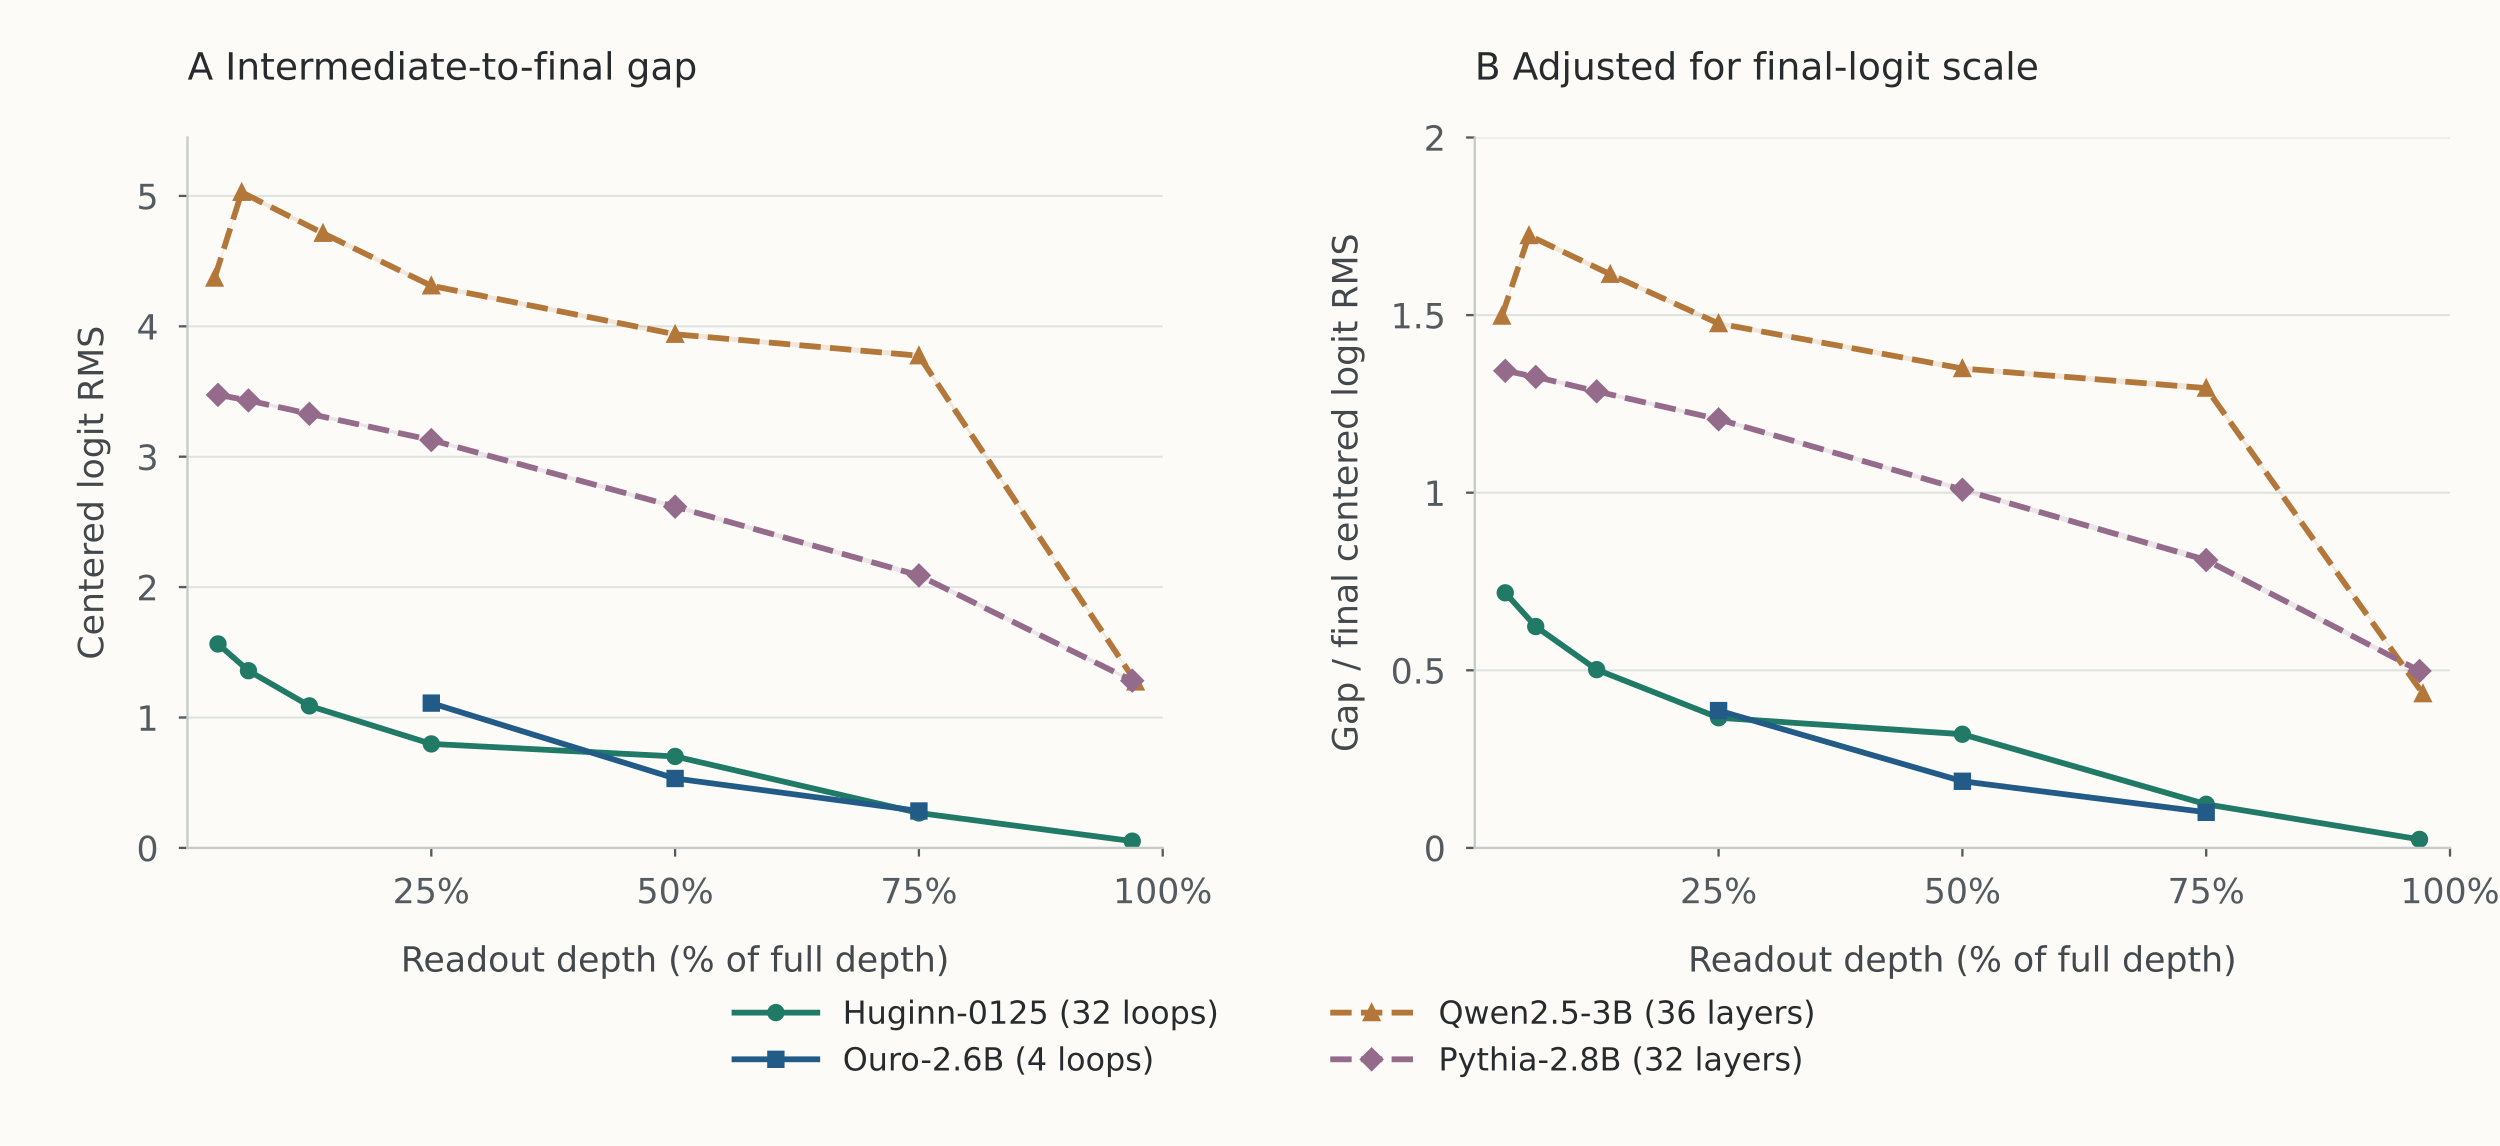
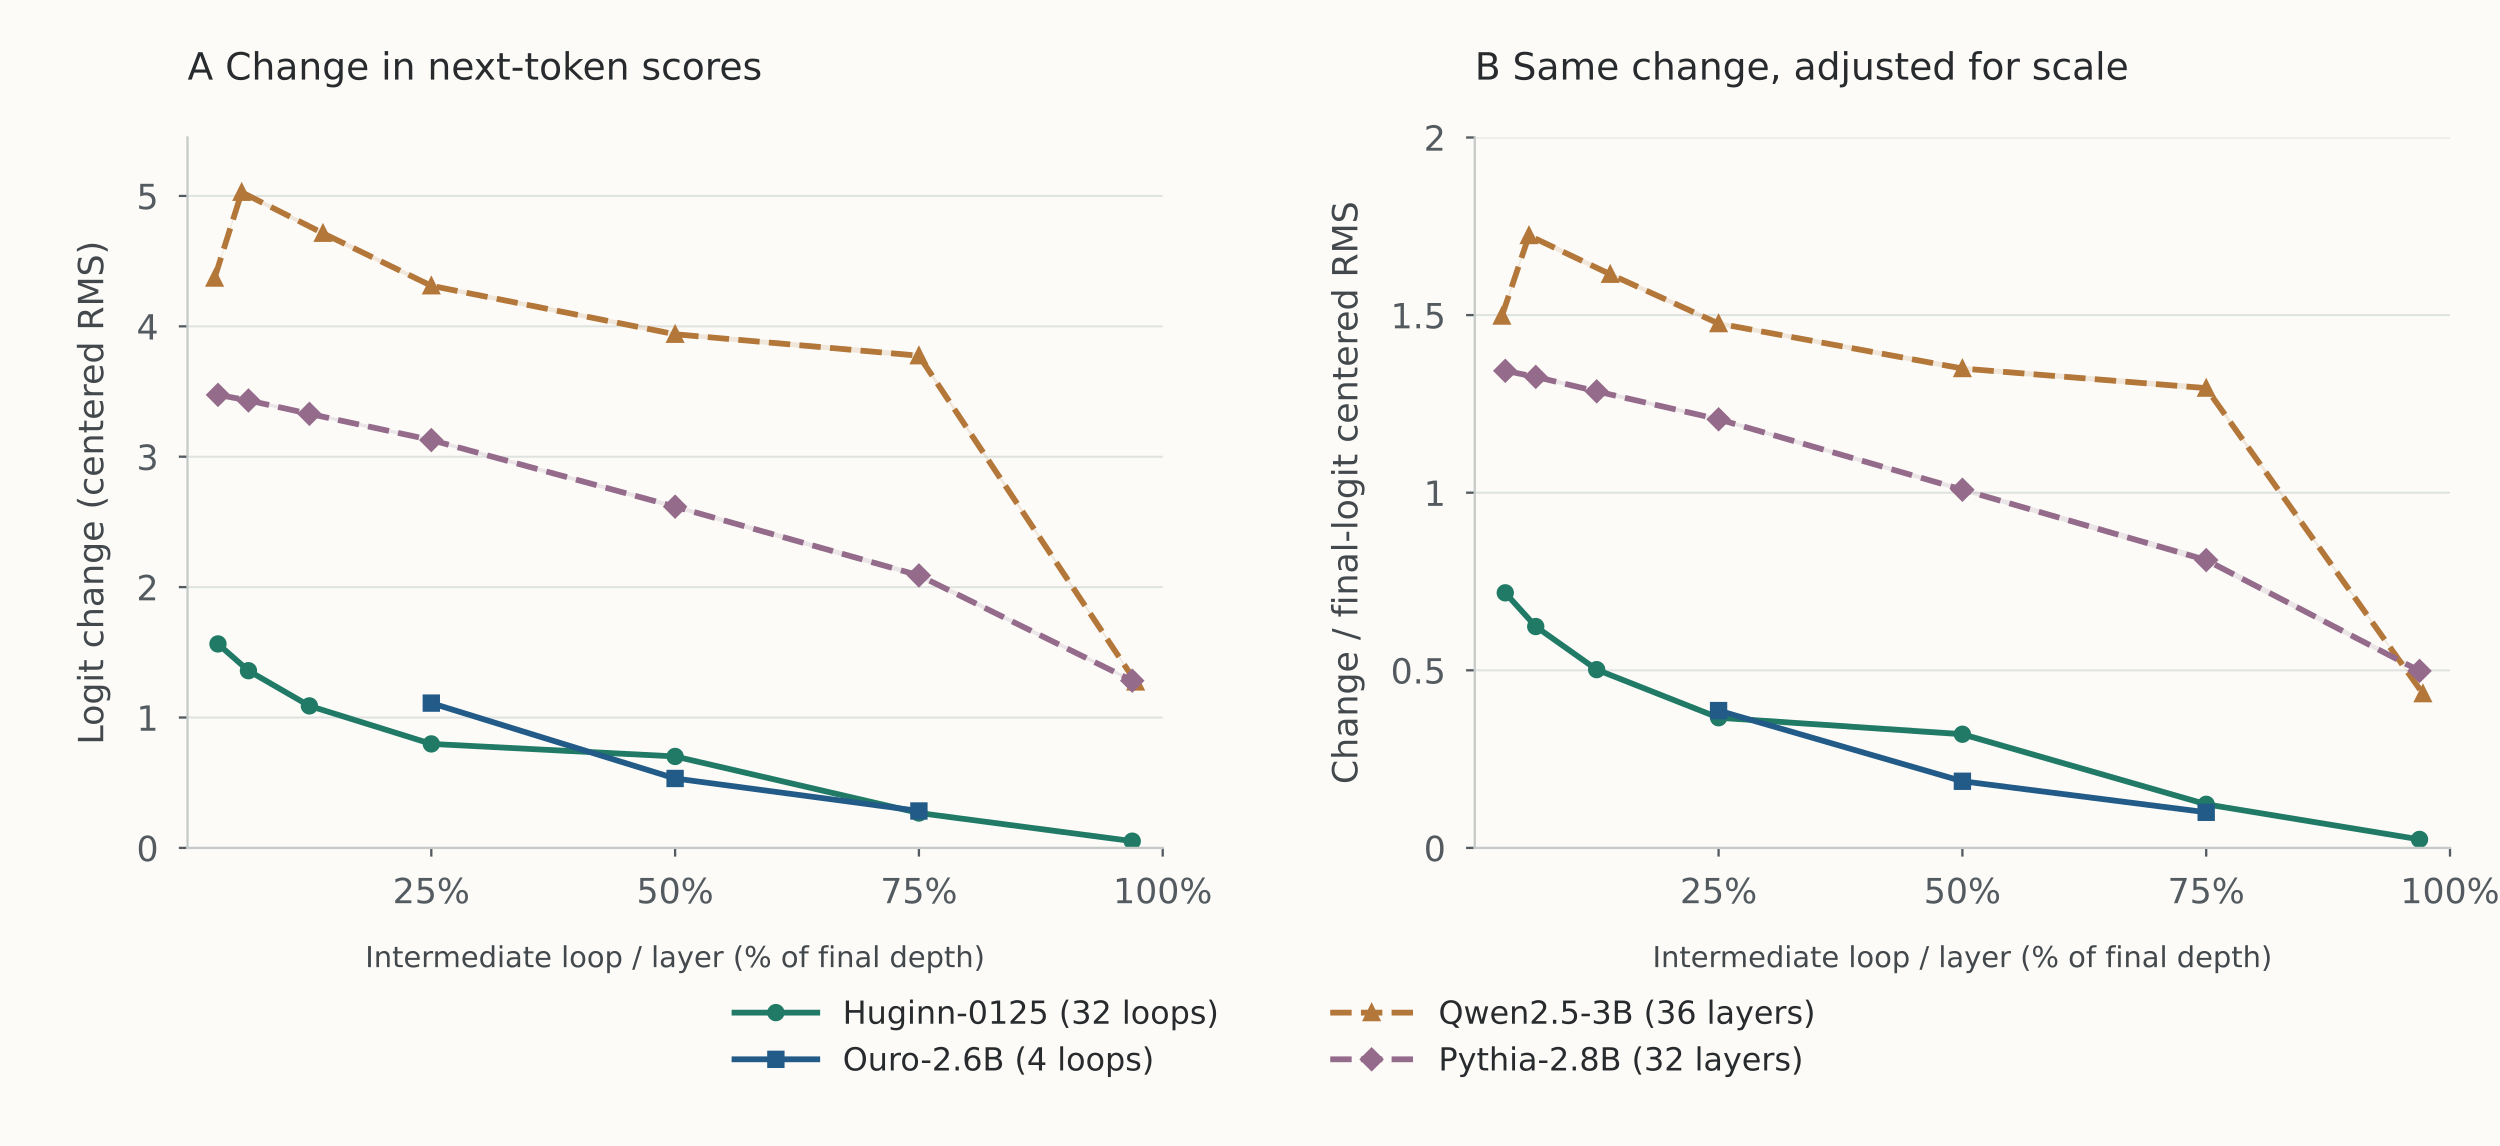
<svg xmlns="http://www.w3.org/2000/svg" xmlns:xlink="http://www.w3.org/1999/xlink" width="864pt" height="396pt" viewBox="0 0 864 396" version="1.1">
  <defs>
    <style type="text/css">*{stroke-linejoin: round; stroke-linecap: butt}</style>
  </defs>
  <g id="figure_1">
    <g id="patch_1">
      <path d="M 0 396 L 864 396 L 864 0 L 0 0 z " style="fill: #fcfbf8" />
    </g>
    <g id="axes_1">
      <g id="patch_2">
        <path d="M 64.8 293.04 L 401.834 293.04 L 401.834 47.52 L 64.8 47.52 z " style="fill: #fcfbf8" />
      </g>
      <g id="matplotlib.axis_1">
        <g id="xtick_1">
          <g id="line2d_1">
            <defs>
              <path id="m576aa7ca19" d="M 0 0 L 0 3 " style="stroke: #535b60; stroke-width: 0.8" />
            </defs>
            <g>
              <use xlink:href="#m576aa7ca19" x="149.059" y="293.04" style="fill: #535b60; stroke: #535b60; stroke-width: 0.8" />
            </g>
          </g>
          <g id="text_1">
            <text style="fill: #535b60; font: 12px 'DejaVu Sans'; text-anchor: middle" x="149.059" y="312.158" transform="rotate(-0 149.0586 312.1581)">25%</text>
          </g>
        </g>
        <g id="xtick_2">
          <g id="line2d_2">
            <g>
              <use xlink:href="#m576aa7ca19" x="233.317" y="293.04" style="fill: #535b60; stroke: #535b60; stroke-width: 0.8" />
            </g>
          </g>
          <g id="text_2">
            <text style="fill: #535b60; font: 12px 'DejaVu Sans'; text-anchor: middle" x="233.317" y="312.158" transform="rotate(-0 233.3172 312.1581)">50%</text>
          </g>
        </g>
        <g id="xtick_3">
          <g id="line2d_3">
            <g>
              <use xlink:href="#m576aa7ca19" x="317.576" y="293.04" style="fill: #535b60; stroke: #535b60; stroke-width: 0.8" />
            </g>
          </g>
          <g id="text_3">
            <text style="fill: #535b60; font: 12px 'DejaVu Sans'; text-anchor: middle" x="317.576" y="312.158" transform="rotate(-0 317.5759 312.1581)">75%</text>
          </g>
        </g>
        <g id="xtick_4">
          <g id="line2d_4">
            <g>
              <use xlink:href="#m576aa7ca19" x="401.834" y="293.04" style="fill: #535b60; stroke: #535b60; stroke-width: 0.8" />
            </g>
          </g>
          <g id="text_4">
            <text style="fill: #535b60; font: 12px 'DejaVu Sans'; text-anchor: middle" x="401.834" y="312.158" transform="rotate(-0 401.8345 312.1581)">100%</text>
          </g>
        </g>
        <g id="text_5">
-           <text style="fill: #42484c; font: 12px 'DejaVu Sans'; text-anchor: middle" x="233.317" y="335.772" transform="rotate(-0 233.3172 335.7719)">Readout depth (% of full depth)</text>
+           <text style="fill: #42484c; font: 10px 'DejaVu Sans'; text-anchor: middle" x="233.317" y="334.252" transform="rotate(-0 233.3172 334.2522)">Intermediate loop / layer (% of final depth)</text>
        </g>
      </g>
      <g id="matplotlib.axis_2">
        <g id="ytick_1">
          <g id="line2d_5">
-             <path d="M 64.8 293.04 L 401.834 293.04 " clip-path="url(#pea0a4c148f)" style="fill: none; stroke: #dfe3e0; stroke-width: 0.7; stroke-linecap: square" />
+             <path d="M 64.8 293.04 L 401.834 293.04 " clip-path="url(#p9890dad235)" style="fill: none; stroke: #dfe3e0; stroke-width: 0.7; stroke-linecap: square" />
          </g>
          <g id="line2d_6">
            <defs>
              <path id="m0e8bf85b99" d="M 0 0 L -3 0 " style="stroke: #535b60; stroke-width: 0.8" />
            </defs>
            <g>
              <use xlink:href="#m0e8bf85b99" x="64.8" y="293.04" style="fill: #535b60; stroke: #535b60; stroke-width: 0.8" />
            </g>
          </g>
          <g id="text_6">
            <text style="fill: #535b60; font: 12px 'DejaVu Sans'; text-anchor: end" x="54.8" y="297.599" transform="rotate(-0 54.8 297.5991)">0</text>
          </g>
        </g>
        <g id="ytick_2">
          <g id="line2d_7">
-             <path d="M 64.8 247.974 L 401.834 247.974 " clip-path="url(#pea0a4c148f)" style="fill: none; stroke: #dfe3e0; stroke-width: 0.7; stroke-linecap: square" />
+             <path d="M 64.8 247.974 L 401.834 247.974 " clip-path="url(#p9890dad235)" style="fill: none; stroke: #dfe3e0; stroke-width: 0.7; stroke-linecap: square" />
          </g>
          <g id="line2d_8">
            <g>
              <use xlink:href="#m0e8bf85b99" x="64.8" y="247.974" style="fill: #535b60; stroke: #535b60; stroke-width: 0.8" />
            </g>
          </g>
          <g id="text_7">
            <text style="fill: #535b60; font: 12px 'DejaVu Sans'; text-anchor: end" x="54.8" y="252.533" transform="rotate(-0 54.8 252.5334)">1</text>
          </g>
        </g>
        <g id="ytick_3">
          <g id="line2d_9">
-             <path d="M 64.8 202.909 L 401.834 202.909 " clip-path="url(#pea0a4c148f)" style="fill: none; stroke: #dfe3e0; stroke-width: 0.7; stroke-linecap: square" />
+             <path d="M 64.8 202.909 L 401.834 202.909 " clip-path="url(#p9890dad235)" style="fill: none; stroke: #dfe3e0; stroke-width: 0.7; stroke-linecap: square" />
          </g>
          <g id="line2d_10">
            <g>
              <use xlink:href="#m0e8bf85b99" x="64.8" y="202.909" style="fill: #535b60; stroke: #535b60; stroke-width: 0.8" />
            </g>
          </g>
          <g id="text_8">
            <text style="fill: #535b60; font: 12px 'DejaVu Sans'; text-anchor: end" x="54.8" y="207.468" transform="rotate(-0 54.8 207.4678)">2</text>
          </g>
        </g>
        <g id="ytick_4">
          <g id="line2d_11">
-             <path d="M 64.8 157.843 L 401.834 157.843 " clip-path="url(#pea0a4c148f)" style="fill: none; stroke: #dfe3e0; stroke-width: 0.7; stroke-linecap: square" />
+             <path d="M 64.8 157.843 L 401.834 157.843 " clip-path="url(#p9890dad235)" style="fill: none; stroke: #dfe3e0; stroke-width: 0.7; stroke-linecap: square" />
          </g>
          <g id="line2d_12">
            <g>
              <use xlink:href="#m0e8bf85b99" x="64.8" y="157.843" style="fill: #535b60; stroke: #535b60; stroke-width: 0.8" />
            </g>
          </g>
          <g id="text_9">
            <text style="fill: #535b60; font: 12px 'DejaVu Sans'; text-anchor: end" x="54.8" y="162.402" transform="rotate(-0 54.8 162.4022)">3</text>
          </g>
        </g>
        <g id="ytick_5">
          <g id="line2d_13">
-             <path d="M 64.8 112.778 L 401.834 112.778 " clip-path="url(#pea0a4c148f)" style="fill: none; stroke: #dfe3e0; stroke-width: 0.7; stroke-linecap: square" />
+             <path d="M 64.8 112.778 L 401.834 112.778 " clip-path="url(#p9890dad235)" style="fill: none; stroke: #dfe3e0; stroke-width: 0.7; stroke-linecap: square" />
          </g>
          <g id="line2d_14">
            <g>
              <use xlink:href="#m0e8bf85b99" x="64.8" y="112.778" style="fill: #535b60; stroke: #535b60; stroke-width: 0.8" />
            </g>
          </g>
          <g id="text_10">
            <text style="fill: #535b60; font: 12px 'DejaVu Sans'; text-anchor: end" x="54.8" y="117.337" transform="rotate(-0 54.8 117.3366)">4</text>
          </g>
        </g>
        <g id="ytick_6">
          <g id="line2d_15">
-             <path d="M 64.8 67.712 L 401.834 67.712 " clip-path="url(#pea0a4c148f)" style="fill: none; stroke: #dfe3e0; stroke-width: 0.7; stroke-linecap: square" />
+             <path d="M 64.8 67.712 L 401.834 67.712 " clip-path="url(#p9890dad235)" style="fill: none; stroke: #dfe3e0; stroke-width: 0.7; stroke-linecap: square" />
          </g>
          <g id="line2d_16">
            <g>
              <use xlink:href="#m0e8bf85b99" x="64.8" y="67.712" style="fill: #535b60; stroke: #535b60; stroke-width: 0.8" />
            </g>
          </g>
          <g id="text_11">
            <text style="fill: #535b60; font: 12px 'DejaVu Sans'; text-anchor: end" x="54.8" y="72.271" transform="rotate(-0 54.8 72.27095)">5</text>
          </g>
        </g>
        <g id="text_12">
-           <text style="fill: #42484c; font: 12px 'DejaVu Sans'; text-anchor: middle" x="35.669" y="170.28" transform="rotate(-90 35.66938 170.28)">Centered logit RMS</text>
+           <text style="fill: #42484c; font: 12px 'DejaVu Sans'; text-anchor: middle" x="35.669" y="170.28" transform="rotate(-90 35.66938 170.28)">Logit change (centered RMS)</text>
        </g>
      </g>
      <g id="PolyCollection_1">
        <defs>
          <path id="mc1f8fd9d99" d="M 75.332 -173.992 L 75.332 -172.924 L 85.865 -163.793 L 106.929 -151.566 L 149.059 -138.338 L 233.317 -133.712 L 317.576 -114.33 L 391.302 -105.217 L 391.302 -105.379 L 391.302 -105.379 L 317.576 -115.793 L 233.317 -135.485 L 149.059 -139.475 L 106.929 -152.516 L 85.865 -164.631 L 75.332 -173.992 z " />
        </defs>
-         <g clip-path="url(#pea0a4c148f)">
+         <g clip-path="url(#p9890dad235)">
          <use xlink:href="#mc1f8fd9d99" x="0" y="396" style="fill: #207a65; fill-opacity: 0.16" />
        </g>
      </g>
      <g id="PolyCollection_2">
        <defs>
          <path id="m5e8a282610" d="M 149.059 -153.937 L 149.059 -152.09 L 233.317 -126.379 L 317.576 -115.322 L 317.576 -116.145 L 317.576 -116.145 L 233.317 -127.558 L 149.059 -153.937 z " />
        </defs>
-         <g clip-path="url(#pea0a4c148f)">
+         <g clip-path="url(#p9890dad235)">
          <use xlink:href="#m5e8a282610" x="0" y="396" style="fill: #225b87; fill-opacity: 0.16" />
        </g>
      </g>
      <g id="PolyCollection_3">
        <defs>
          <path id="m3370ef9579" d="M 74.162 -300.597 L 74.162 -299.229 L 83.524 -328.8 L 111.61 -314.605 L 149.059 -296.472 L 233.317 -279.671 L 317.576 -272.17 L 392.472 -159.877 L 392.472 -160.815 L 392.472 -160.815 L 317.576 -274.001 L 233.317 -281.296 L 149.059 -297.994 L 111.61 -316.181 L 83.524 -330.293 L 74.162 -300.597 z " />
        </defs>
-         <g clip-path="url(#pea0a4c148f)">
+         <g clip-path="url(#p9890dad235)">
          <use xlink:href="#m3370ef9579" x="0" y="396" style="fill: #b4773a; fill-opacity: 0.16" />
        </g>
      </g>
      <g id="PolyCollection_4">
        <defs>
          <path id="me483a95f0e" d="M 75.332 -260.091 L 75.332 -258.983 L 85.865 -257.04 L 106.929 -252.382 L 149.059 -243.32 L 233.317 -220.156 L 317.576 -196.299 L 391.302 -160.19 L 391.302 -161.361 L 391.302 -161.361 L 317.576 -198.019 L 233.317 -221.623 L 149.059 -244.52 L 106.929 -253.584 L 85.865 -258.162 L 75.332 -260.091 z " />
        </defs>
-         <g clip-path="url(#pea0a4c148f)">
+         <g clip-path="url(#p9890dad235)">
          <use xlink:href="#me483a95f0e" x="0" y="396" style="fill: #956b8b; fill-opacity: 0.16" />
        </g>
      </g>
      <g id="line2d_17">
-         <path d="M 75.332 222.545 L 85.865 231.796 L 106.929 243.959 L 149.059 257.098 L 233.317 261.432 L 317.576 280.971 L 391.302 290.704 " clip-path="url(#pea0a4c148f)" style="fill: none; stroke: #207a65; stroke-width: 2; stroke-linecap: square" />
+         <path d="M 75.332 222.545 L 85.865 231.796 L 106.929 243.959 L 149.059 257.098 L 233.317 261.432 L 317.576 280.971 L 391.302 290.704 " clip-path="url(#p9890dad235)" style="fill: none; stroke: #207a65; stroke-width: 2; stroke-linecap: square" />
        <defs>
          <path id="m0183278694" d="M 0 2.5 C 0.663 2.5 1.299 2.237 1.768 1.768 C 2.237 1.299 2.5 0.663 2.5 0 C 2.5 -0.663 2.237 -1.299 1.768 -1.768 C 1.299 -2.237 0.663 -2.5 0 -2.5 C -0.663 -2.5 -1.299 -2.237 -1.768 -1.768 C -2.237 -1.299 -2.5 -0.663 -2.5 0 C -2.5 0.663 -2.237 1.299 -1.768 1.768 C -1.299 2.237 -0.663 2.5 0 2.5 z " style="stroke: #207a65" />
        </defs>
-         <g clip-path="url(#pea0a4c148f)">
+         <g clip-path="url(#p9890dad235)">
          <use xlink:href="#m0183278694" x="75.332" y="222.545" style="fill: #207a65; stroke: #207a65" />
          <use xlink:href="#m0183278694" x="85.865" y="231.796" style="fill: #207a65; stroke: #207a65" />
          <use xlink:href="#m0183278694" x="106.929" y="243.959" style="fill: #207a65; stroke: #207a65" />
          <use xlink:href="#m0183278694" x="149.059" y="257.098" style="fill: #207a65; stroke: #207a65" />
          <use xlink:href="#m0183278694" x="233.317" y="261.432" style="fill: #207a65; stroke: #207a65" />
          <use xlink:href="#m0183278694" x="317.576" y="280.971" style="fill: #207a65; stroke: #207a65" />
          <use xlink:href="#m0183278694" x="391.302" y="290.704" style="fill: #207a65; stroke: #207a65" />
        </g>
      </g>
      <g id="line2d_18">
-         <path d="M 149.059 242.995 L 233.317 269.041 L 317.576 280.277 " clip-path="url(#pea0a4c148f)" style="fill: none; stroke: #225b87; stroke-width: 2; stroke-linecap: square" />
+         <path d="M 149.059 242.995 L 233.317 269.041 L 317.576 280.277 " clip-path="url(#p9890dad235)" style="fill: none; stroke: #225b87; stroke-width: 2; stroke-linecap: square" />
        <defs>
          <path id="m7ed731a2b8" d="M -2.5 2.5 L 2.5 2.5 L 2.5 -2.5 L -2.5 -2.5 z " style="stroke: #225b87; stroke-linejoin: miter" />
        </defs>
-         <g clip-path="url(#pea0a4c148f)">
+         <g clip-path="url(#p9890dad235)">
          <use xlink:href="#m7ed731a2b8" x="149.059" y="242.995" style="fill: #225b87; stroke: #225b87; stroke-linejoin: miter" />
          <use xlink:href="#m7ed731a2b8" x="233.317" y="269.041" style="fill: #225b87; stroke: #225b87; stroke-linejoin: miter" />
          <use xlink:href="#m7ed731a2b8" x="317.576" y="280.277" style="fill: #225b87; stroke: #225b87; stroke-linejoin: miter" />
        </g>
      </g>
      <g id="line2d_19">
-         <path d="M 74.162 96.1 L 83.524 66.447 L 111.61 80.61 L 149.059 98.773 L 233.317 115.522 L 317.576 122.937 L 392.472 235.667 " clip-path="url(#pea0a4c148f)" style="fill: none; stroke-dasharray: 7.4,3.2; stroke-dashoffset: 0; stroke: #b4773a; stroke-width: 2" />
+         <path d="M 74.162 96.1 L 83.524 66.447 L 111.61 80.61 L 149.059 98.773 L 233.317 115.522 L 317.576 122.937 L 392.472 235.667 " clip-path="url(#p9890dad235)" style="fill: none; stroke-dasharray: 7.4,3.2; stroke-dashoffset: 0; stroke: #b4773a; stroke-width: 2" />
        <defs>
          <path id="md935c68226" d="M 0 -2.5 L -2.5 2.5 L 2.5 2.5 z " style="stroke: #b4773a; stroke-linejoin: miter" />
        </defs>
-         <g clip-path="url(#pea0a4c148f)">
+         <g clip-path="url(#p9890dad235)">
          <use xlink:href="#md935c68226" x="74.162" y="96.1" style="fill: #b4773a; stroke: #b4773a; stroke-linejoin: miter" />
          <use xlink:href="#md935c68226" x="83.524" y="66.447" style="fill: #b4773a; stroke: #b4773a; stroke-linejoin: miter" />
          <use xlink:href="#md935c68226" x="111.61" y="80.61" style="fill: #b4773a; stroke: #b4773a; stroke-linejoin: miter" />
          <use xlink:href="#md935c68226" x="149.059" y="98.773" style="fill: #b4773a; stroke: #b4773a; stroke-linejoin: miter" />
          <use xlink:href="#md935c68226" x="233.317" y="115.522" style="fill: #b4773a; stroke: #b4773a; stroke-linejoin: miter" />
          <use xlink:href="#md935c68226" x="317.576" y="122.937" style="fill: #b4773a; stroke: #b4773a; stroke-linejoin: miter" />
          <use xlink:href="#md935c68226" x="392.472" y="235.667" style="fill: #b4773a; stroke: #b4773a; stroke-linejoin: miter" />
        </g>
      </g>
      <g id="line2d_20">
-         <path d="M 75.332 136.472 L 85.865 138.401 L 106.929 143.021 L 149.059 152.079 L 233.317 175.109 L 317.576 198.865 L 391.302 235.24 " clip-path="url(#pea0a4c148f)" style="fill: none; stroke-dasharray: 7.4,3.2; stroke-dashoffset: 0; stroke: #956b8b; stroke-width: 2" />
+         <path d="M 75.332 136.472 L 85.865 138.401 L 106.929 143.021 L 149.059 152.079 L 233.317 175.109 L 317.576 198.865 L 391.302 235.24 " clip-path="url(#p9890dad235)" style="fill: none; stroke-dasharray: 7.4,3.2; stroke-dashoffset: 0; stroke: #956b8b; stroke-width: 2" />
        <defs>
          <path id="m86dfc3610e" d="M -0 3.536 L 3.536 0 L 0 -3.536 L -3.536 -0 z " style="stroke: #956b8b; stroke-linejoin: miter" />
        </defs>
-         <g clip-path="url(#pea0a4c148f)">
+         <g clip-path="url(#p9890dad235)">
          <use xlink:href="#m86dfc3610e" x="75.332" y="136.472" style="fill: #956b8b; stroke: #956b8b; stroke-linejoin: miter" />
          <use xlink:href="#m86dfc3610e" x="85.865" y="138.401" style="fill: #956b8b; stroke: #956b8b; stroke-linejoin: miter" />
          <use xlink:href="#m86dfc3610e" x="106.929" y="143.021" style="fill: #956b8b; stroke: #956b8b; stroke-linejoin: miter" />
          <use xlink:href="#m86dfc3610e" x="149.059" y="152.079" style="fill: #956b8b; stroke: #956b8b; stroke-linejoin: miter" />
          <use xlink:href="#m86dfc3610e" x="233.317" y="175.109" style="fill: #956b8b; stroke: #956b8b; stroke-linejoin: miter" />
          <use xlink:href="#m86dfc3610e" x="317.576" y="198.865" style="fill: #956b8b; stroke: #956b8b; stroke-linejoin: miter" />
          <use xlink:href="#m86dfc3610e" x="391.302" y="235.24" style="fill: #956b8b; stroke: #956b8b; stroke-linejoin: miter" />
        </g>
      </g>
      <g id="patch_3">
        <path d="M 64.8 293.04 L 64.8 47.52 " style="fill: none; stroke: #c6cbc9; stroke-width: 0.8; stroke-linejoin: miter; stroke-linecap: square" />
      </g>
      <g id="patch_4">
        <path d="M 64.8 293.04 L 401.834 293.04 " style="fill: none; stroke: #c6cbc9; stroke-width: 0.8; stroke-linejoin: miter; stroke-linecap: square" />
      </g>
      <g id="text_13">
-         <text style="fill: #282b2d; font: 500 13px 'DejaVu Sans'; text-anchor: start" x="64.8" y="27.52" transform="rotate(-0 64.8 27.52)">A  Intermediate-to-final gap</text>
+         <text style="fill: #282b2d; font: 500 13px 'DejaVu Sans'; text-anchor: start" x="64.8" y="27.52" transform="rotate(-0 64.8 27.52)">A  Change in next-token scores</text>
      </g>
    </g>
    <g id="axes_2">
      <g id="patch_5">
        <path d="M 509.686 293.04 L 846.72 293.04 L 846.72 47.52 L 509.686 47.52 z " style="fill: #fcfbf8" />
      </g>
      <g id="matplotlib.axis_3">
        <g id="xtick_5">
          <g id="line2d_21">
            <g>
              <use xlink:href="#m576aa7ca19" x="593.944" y="293.04" style="fill: #535b60; stroke: #535b60; stroke-width: 0.8" />
            </g>
          </g>
          <g id="text_14">
            <text style="fill: #535b60; font: 12px 'DejaVu Sans'; text-anchor: middle" x="593.944" y="312.158" transform="rotate(-0 593.9441 312.1581)">25%</text>
          </g>
        </g>
        <g id="xtick_6">
          <g id="line2d_22">
            <g>
              <use xlink:href="#m576aa7ca19" x="678.203" y="293.04" style="fill: #535b60; stroke: #535b60; stroke-width: 0.8" />
            </g>
          </g>
          <g id="text_15">
            <text style="fill: #535b60; font: 12px 'DejaVu Sans'; text-anchor: middle" x="678.203" y="312.158" transform="rotate(-0 678.2028 312.1581)">50%</text>
          </g>
        </g>
        <g id="xtick_7">
          <g id="line2d_23">
            <g>
              <use xlink:href="#m576aa7ca19" x="762.461" y="293.04" style="fill: #535b60; stroke: #535b60; stroke-width: 0.8" />
            </g>
          </g>
          <g id="text_16">
            <text style="fill: #535b60; font: 12px 'DejaVu Sans'; text-anchor: middle" x="762.461" y="312.158" transform="rotate(-0 762.4614 312.1581)">75%</text>
          </g>
        </g>
        <g id="xtick_8">
          <g id="line2d_24">
            <g>
              <use xlink:href="#m576aa7ca19" x="846.72" y="293.04" style="fill: #535b60; stroke: #535b60; stroke-width: 0.8" />
            </g>
          </g>
          <g id="text_17">
            <text style="fill: #535b60; font: 12px 'DejaVu Sans'; text-anchor: middle" x="846.72" y="312.158" transform="rotate(-0 846.72 312.1581)">100%</text>
          </g>
        </g>
        <g id="text_18">
-           <text style="fill: #42484c; font: 12px 'DejaVu Sans'; text-anchor: middle" x="678.203" y="335.772" transform="rotate(-0 678.2028 335.7719)">Readout depth (% of full depth)</text>
+           <text style="fill: #42484c; font: 10px 'DejaVu Sans'; text-anchor: middle" x="678.203" y="334.252" transform="rotate(-0 678.2028 334.2522)">Intermediate loop / layer (% of final depth)</text>
        </g>
      </g>
      <g id="matplotlib.axis_4">
        <g id="ytick_7">
          <g id="line2d_25">
-             <path d="M 509.686 293.04 L 846.72 293.04 " clip-path="url(#p96629db957)" style="fill: none; stroke: #dfe3e0; stroke-width: 0.7; stroke-linecap: square" />
+             <path d="M 509.686 293.04 L 846.72 293.04 " clip-path="url(#p2665bde351)" style="fill: none; stroke: #dfe3e0; stroke-width: 0.7; stroke-linecap: square" />
          </g>
          <g id="line2d_26">
            <g>
              <use xlink:href="#m0e8bf85b99" x="509.686" y="293.04" style="fill: #535b60; stroke: #535b60; stroke-width: 0.8" />
            </g>
          </g>
          <g id="text_19">
            <text style="fill: #535b60; font: 12px 'DejaVu Sans'; text-anchor: end" x="499.686" y="297.599" transform="rotate(-0 499.6855 297.5991)">0</text>
          </g>
        </g>
        <g id="ytick_8">
          <g id="line2d_27">
-             <path d="M 509.686 231.66 L 846.72 231.66 " clip-path="url(#p96629db957)" style="fill: none; stroke: #dfe3e0; stroke-width: 0.7; stroke-linecap: square" />
+             <path d="M 509.686 231.66 L 846.72 231.66 " clip-path="url(#p2665bde351)" style="fill: none; stroke: #dfe3e0; stroke-width: 0.7; stroke-linecap: square" />
          </g>
          <g id="line2d_28">
            <g>
              <use xlink:href="#m0e8bf85b99" x="509.686" y="231.66" style="fill: #535b60; stroke: #535b60; stroke-width: 0.8" />
            </g>
          </g>
          <g id="text_20">
            <text style="fill: #535b60; font: 12px 'DejaVu Sans'; text-anchor: end" x="499.686" y="236.219" transform="rotate(-0 499.6855 236.2191)">0.5</text>
          </g>
        </g>
        <g id="ytick_9">
          <g id="line2d_29">
-             <path d="M 509.686 170.28 L 846.72 170.28 " clip-path="url(#p96629db957)" style="fill: none; stroke: #dfe3e0; stroke-width: 0.7; stroke-linecap: square" />
+             <path d="M 509.686 170.28 L 846.72 170.28 " clip-path="url(#p2665bde351)" style="fill: none; stroke: #dfe3e0; stroke-width: 0.7; stroke-linecap: square" />
          </g>
          <g id="line2d_30">
            <g>
              <use xlink:href="#m0e8bf85b99" x="509.686" y="170.28" style="fill: #535b60; stroke: #535b60; stroke-width: 0.8" />
            </g>
          </g>
          <g id="text_21">
            <text style="fill: #535b60; font: 12px 'DejaVu Sans'; text-anchor: end" x="499.686" y="174.839" transform="rotate(-0 499.6855 174.8391)">1</text>
          </g>
        </g>
        <g id="ytick_10">
          <g id="line2d_31">
-             <path d="M 509.686 108.9 L 846.72 108.9 " clip-path="url(#p96629db957)" style="fill: none; stroke: #dfe3e0; stroke-width: 0.7; stroke-linecap: square" />
+             <path d="M 509.686 108.9 L 846.72 108.9 " clip-path="url(#p2665bde351)" style="fill: none; stroke: #dfe3e0; stroke-width: 0.7; stroke-linecap: square" />
          </g>
          <g id="line2d_32">
            <g>
              <use xlink:href="#m0e8bf85b99" x="509.686" y="108.9" style="fill: #535b60; stroke: #535b60; stroke-width: 0.8" />
            </g>
          </g>
          <g id="text_22">
            <text style="fill: #535b60; font: 12px 'DejaVu Sans'; text-anchor: end" x="499.686" y="113.459" transform="rotate(-0 499.6855 113.4591)">1.5</text>
          </g>
        </g>
        <g id="ytick_11">
          <g id="line2d_33">
-             <path d="M 509.686 47.52 L 846.72 47.52 " clip-path="url(#p96629db957)" style="fill: none; stroke: #dfe3e0; stroke-width: 0.7; stroke-linecap: square" />
+             <path d="M 509.686 47.52 L 846.72 47.52 " clip-path="url(#p2665bde351)" style="fill: none; stroke: #dfe3e0; stroke-width: 0.7; stroke-linecap: square" />
          </g>
          <g id="line2d_34">
            <g>
              <use xlink:href="#m0e8bf85b99" x="509.686" y="47.52" style="fill: #535b60; stroke: #535b60; stroke-width: 0.8" />
            </g>
          </g>
          <g id="text_23">
            <text style="fill: #535b60; font: 12px 'DejaVu Sans'; text-anchor: end" x="499.686" y="52.079" transform="rotate(-0 499.6855 52.07906)">2</text>
          </g>
        </g>
        <g id="text_24">
-           <text style="fill: #42484c; font: 12px 'DejaVu Sans'; text-anchor: middle" x="469.106" y="170.28" transform="rotate(-90 469.1061 170.28)">Gap / final centered logit RMS</text>
+           <text style="fill: #42484c; font: 12px 'DejaVu Sans'; text-anchor: middle" x="469.106" y="170.28" transform="rotate(-90 469.1061 170.28)">Change / final-logit centered RMS</text>
        </g>
      </g>
      <g id="PolyCollection_5">
        <defs>
          <path id="m2b61b8c6fa" d="M 520.218 -192.103 L 520.218 -190.153 L 530.75 -178.615 L 551.815 -163.725 L 593.944 -147.18 L 678.203 -141.143 L 762.461 -117.12 L 836.188 -105.792 L 836.188 -106.013 L 836.188 -106.013 L 762.461 -119.019 L 678.203 -143.417 L 593.944 -148.767 L 551.815 -165.437 L 530.75 -180.371 L 520.218 -192.103 z " />
        </defs>
-         <g clip-path="url(#p96629db957)">
+         <g clip-path="url(#p2665bde351)">
          <use xlink:href="#m2b61b8c6fa" x="0" y="396" style="fill: #207a65; fill-opacity: 0.16" />
        </g>
      </g>
      <g id="PolyCollection_6">
        <defs>
          <path id="m0c87264e64" d="M 593.944 -151.242 L 593.944 -149.6 L 678.203 -125.448 L 762.461 -114.874 L 762.461 -115.692 L 762.461 -115.692 L 678.203 -126.566 L 593.944 -151.242 z " />
        </defs>
-         <g clip-path="url(#p96629db957)">
+         <g clip-path="url(#p2665bde351)">
          <use xlink:href="#m0c87264e64" x="0" y="396" style="fill: #225b87; fill-opacity: 0.16" />
        </g>
      </g>
      <g id="PolyCollection_7">
        <defs>
          <path id="m85b382e4f1" d="M 519.048 -287.464 L 519.048 -286.057 L 528.41 -313.679 L 556.496 -300.377 L 593.944 -283.436 L 678.203 -267.778 L 762.461 -260.917 L 837.358 -155.915 L 837.358 -156.605 L 837.358 -156.605 L 762.461 -262.856 L 678.203 -269.505 L 593.944 -284.958 L 556.496 -302.082 L 528.41 -315.555 L 519.048 -287.464 z " />
        </defs>
-         <g clip-path="url(#p96629db957)">
+         <g clip-path="url(#p2665bde351)">
          <use xlink:href="#m85b382e4f1" x="0" y="396" style="fill: #b4773a; fill-opacity: 0.16" />
        </g>
      </g>
      <g id="PolyCollection_8">
        <defs>
          <path id="mc3f68cc2a0" d="M 520.218 -268.635 L 520.218 -267.116 L 530.75 -265.056 L 551.815 -260.107 L 593.944 -250.465 L 678.203 -225.989 L 762.461 -201.312 L 836.188 -163.34 L 836.188 -165.002 L 836.188 -165.002 L 762.461 -203.639 L 678.203 -227.545 L 593.944 -251.75 L 551.815 -261.431 L 530.75 -266.506 L 520.218 -268.635 z " />
        </defs>
-         <g clip-path="url(#p96629db957)">
+         <g clip-path="url(#p2665bde351)">
          <use xlink:href="#mc3f68cc2a0" x="0" y="396" style="fill: #956b8b; fill-opacity: 0.16" />
        </g>
      </g>
      <g id="line2d_35">
-         <path d="M 520.218 204.882 L 530.75 216.529 L 551.815 231.43 L 593.944 248.05 L 678.203 253.756 L 762.461 277.967 L 836.188 290.101 " clip-path="url(#p96629db957)" style="fill: none; stroke: #207a65; stroke-width: 2; stroke-linecap: square" />
-         <g clip-path="url(#p96629db957)">
+         <path d="M 520.218 204.882 L 530.75 216.529 L 551.815 231.43 L 593.944 248.05 L 678.203 253.756 L 762.461 277.967 L 836.188 290.101 " clip-path="url(#p2665bde351)" style="fill: none; stroke: #207a65; stroke-width: 2; stroke-linecap: square" />
+         <g clip-path="url(#p2665bde351)">
          <use xlink:href="#m0183278694" x="520.218" y="204.882" style="fill: #207a65; stroke: #207a65" />
          <use xlink:href="#m0183278694" x="530.75" y="216.529" style="fill: #207a65; stroke: #207a65" />
          <use xlink:href="#m0183278694" x="551.815" y="231.43" style="fill: #207a65; stroke: #207a65" />
          <use xlink:href="#m0183278694" x="593.944" y="248.05" style="fill: #207a65; stroke: #207a65" />
          <use xlink:href="#m0183278694" x="678.203" y="253.756" style="fill: #207a65; stroke: #207a65" />
          <use xlink:href="#m0183278694" x="762.461" y="277.967" style="fill: #207a65; stroke: #207a65" />
          <use xlink:href="#m0183278694" x="836.188" y="290.101" style="fill: #207a65; stroke: #207a65" />
        </g>
      </g>
      <g id="line2d_36">
-         <path d="M 593.944 245.58 L 678.203 270.006 L 762.461 280.729 " clip-path="url(#p96629db957)" style="fill: none; stroke: #225b87; stroke-width: 2; stroke-linecap: square" />
-         <g clip-path="url(#p96629db957)">
+         <path d="M 593.944 245.58 L 678.203 270.006 L 762.461 280.729 " clip-path="url(#p2665bde351)" style="fill: none; stroke: #225b87; stroke-width: 2; stroke-linecap: square" />
+         <g clip-path="url(#p2665bde351)">
          <use xlink:href="#m7ed731a2b8" x="593.944" y="245.58" style="fill: #225b87; stroke: #225b87; stroke-linejoin: miter" />
          <use xlink:href="#m7ed731a2b8" x="678.203" y="270.006" style="fill: #225b87; stroke: #225b87; stroke-linejoin: miter" />
          <use xlink:href="#m7ed731a2b8" x="762.461" y="280.729" style="fill: #225b87; stroke: #225b87; stroke-linejoin: miter" />
        </g>
      </g>
      <g id="line2d_37">
-         <path d="M 519.048 109.24 L 528.41 81.4 L 556.496 94.788 L 593.944 111.822 L 678.203 127.366 L 762.461 134.141 L 837.358 239.735 " clip-path="url(#p96629db957)" style="fill: none; stroke-dasharray: 7.4,3.2; stroke-dashoffset: 0; stroke: #b4773a; stroke-width: 2" />
-         <g clip-path="url(#p96629db957)">
+         <path d="M 519.048 109.24 L 528.41 81.4 L 556.496 94.788 L 593.944 111.822 L 678.203 127.366 L 762.461 134.141 L 837.358 239.735 " clip-path="url(#p2665bde351)" style="fill: none; stroke-dasharray: 7.4,3.2; stroke-dashoffset: 0; stroke: #b4773a; stroke-width: 2" />
+         <g clip-path="url(#p2665bde351)">
          <use xlink:href="#md935c68226" x="519.048" y="109.24" style="fill: #b4773a; stroke: #b4773a; stroke-linejoin: miter" />
          <use xlink:href="#md935c68226" x="528.41" y="81.4" style="fill: #b4773a; stroke: #b4773a; stroke-linejoin: miter" />
          <use xlink:href="#md935c68226" x="556.496" y="94.788" style="fill: #b4773a; stroke: #b4773a; stroke-linejoin: miter" />
          <use xlink:href="#md935c68226" x="593.944" y="111.822" style="fill: #b4773a; stroke: #b4773a; stroke-linejoin: miter" />
          <use xlink:href="#md935c68226" x="678.203" y="127.366" style="fill: #b4773a; stroke: #b4773a; stroke-linejoin: miter" />
          <use xlink:href="#md935c68226" x="762.461" y="134.141" style="fill: #b4773a; stroke: #b4773a; stroke-linejoin: miter" />
          <use xlink:href="#md935c68226" x="837.358" y="239.735" style="fill: #b4773a; stroke: #b4773a; stroke-linejoin: miter" />
        </g>
      </g>
      <g id="line2d_38">
-         <path d="M 520.218 128.156 L 530.75 130.252 L 551.815 135.254 L 593.944 144.913 L 678.203 169.26 L 762.461 193.566 L 836.188 231.87 " clip-path="url(#p96629db957)" style="fill: none; stroke-dasharray: 7.4,3.2; stroke-dashoffset: 0; stroke: #956b8b; stroke-width: 2" />
-         <g clip-path="url(#p96629db957)">
+         <path d="M 520.218 128.156 L 530.75 130.252 L 551.815 135.254 L 593.944 144.913 L 678.203 169.26 L 762.461 193.566 L 836.188 231.87 " clip-path="url(#p2665bde351)" style="fill: none; stroke-dasharray: 7.4,3.2; stroke-dashoffset: 0; stroke: #956b8b; stroke-width: 2" />
+         <g clip-path="url(#p2665bde351)">
          <use xlink:href="#m86dfc3610e" x="520.218" y="128.156" style="fill: #956b8b; stroke: #956b8b; stroke-linejoin: miter" />
          <use xlink:href="#m86dfc3610e" x="530.75" y="130.252" style="fill: #956b8b; stroke: #956b8b; stroke-linejoin: miter" />
          <use xlink:href="#m86dfc3610e" x="551.815" y="135.254" style="fill: #956b8b; stroke: #956b8b; stroke-linejoin: miter" />
          <use xlink:href="#m86dfc3610e" x="593.944" y="144.913" style="fill: #956b8b; stroke: #956b8b; stroke-linejoin: miter" />
          <use xlink:href="#m86dfc3610e" x="678.203" y="169.26" style="fill: #956b8b; stroke: #956b8b; stroke-linejoin: miter" />
          <use xlink:href="#m86dfc3610e" x="762.461" y="193.566" style="fill: #956b8b; stroke: #956b8b; stroke-linejoin: miter" />
          <use xlink:href="#m86dfc3610e" x="836.188" y="231.87" style="fill: #956b8b; stroke: #956b8b; stroke-linejoin: miter" />
        </g>
      </g>
      <g id="patch_6">
        <path d="M 509.686 293.04 L 509.686 47.52 " style="fill: none; stroke: #c6cbc9; stroke-width: 0.8; stroke-linejoin: miter; stroke-linecap: square" />
      </g>
      <g id="patch_7">
        <path d="M 509.686 293.04 L 846.72 293.04 " style="fill: none; stroke: #c6cbc9; stroke-width: 0.8; stroke-linejoin: miter; stroke-linecap: square" />
      </g>
      <g id="text_25">
-         <text style="fill: #282b2d; font: 500 13px 'DejaVu Sans'; text-anchor: start" x="509.686" y="27.52" transform="rotate(-0 509.6855 27.52)">B  Adjusted for final-logit scale</text>
+         <text style="fill: #282b2d; font: 500 13px 'DejaVu Sans'; text-anchor: start" x="509.686" y="27.52" transform="rotate(-0 509.6855 27.52)">B  Same change, adjusted for scale</text>
      </g>
    </g>
    <g id="legend_1">
      <g id="line2d_39">
        <path d="M 253.842 349.956 L 268.142 349.956 L 282.442 349.956 " style="fill: none; stroke: #207a65; stroke-width: 2; stroke-linecap: square" />
        <g>
          <use xlink:href="#m0183278694" x="268.142" y="349.956" style="fill: #207a65; stroke: #207a65" />
        </g>
      </g>
      <g id="text_26">
        <text style="fill: #282b2d; font: 11px 'DejaVu Sans'; text-anchor: start" x="291.242" y="353.806" transform="rotate(-0 291.242 353.8064)">Huginn-0125 (32 loops)</text>
      </g>
      <g id="line2d_40">
        <path d="M 253.842 366.102 L 268.142 366.102 L 282.442 366.102 " style="fill: none; stroke: #225b87; stroke-width: 2; stroke-linecap: square" />
        <g>
          <use xlink:href="#m7ed731a2b8" x="268.142" y="366.102" style="fill: #225b87; stroke: #225b87; stroke-linejoin: miter" />
        </g>
      </g>
      <g id="text_27">
        <text style="fill: #282b2d; font: 11px 'DejaVu Sans'; text-anchor: start" x="291.242" y="369.952" transform="rotate(-0 291.242 369.9523)">Ouro-2.6B (4 loops)</text>
      </g>
      <g id="line2d_41">
        <path d="M 459.734 349.956 L 474.034 349.956 L 488.334 349.956 " style="fill: none; stroke-dasharray: 7.4,3.2; stroke-dashoffset: 0; stroke: #b4773a; stroke-width: 2" />
        <g>
          <use xlink:href="#md935c68226" x="474.034" y="349.956" style="fill: #b4773a; stroke: #b4773a; stroke-linejoin: miter" />
        </g>
      </g>
      <g id="text_28">
        <text style="fill: #282b2d; font: 11px 'DejaVu Sans'; text-anchor: start" x="497.134" y="353.806" transform="rotate(-0 497.1345 353.8064)">Qwen2.5-3B (36 layers)</text>
      </g>
      <g id="line2d_42">
        <path d="M 459.734 366.102 L 474.034 366.102 L 488.334 366.102 " style="fill: none; stroke-dasharray: 7.4,3.2; stroke-dashoffset: 0; stroke: #956b8b; stroke-width: 2" />
        <g>
          <use xlink:href="#m86dfc3610e" x="474.034" y="366.102" style="fill: #956b8b; stroke: #956b8b; stroke-linejoin: miter" />
        </g>
      </g>
      <g id="text_29">
        <text style="fill: #282b2d; font: 11px 'DejaVu Sans'; text-anchor: start" x="497.134" y="369.952" transform="rotate(-0 497.1345 369.9523)">Pythia-2.8B (32 layers)</text>
      </g>
    </g>
  </g>
  <defs>
-     <clipPath id="pea0a4c148f">
+     <clipPath id="p9890dad235">
      <rect x="64.8" y="47.52" width="337.034" height="245.52" />
    </clipPath>
-     <clipPath id="p96629db957">
+     <clipPath id="p2665bde351">
      <rect x="509.686" y="47.52" width="337.034" height="245.52" />
    </clipPath>
  </defs>
</svg>
